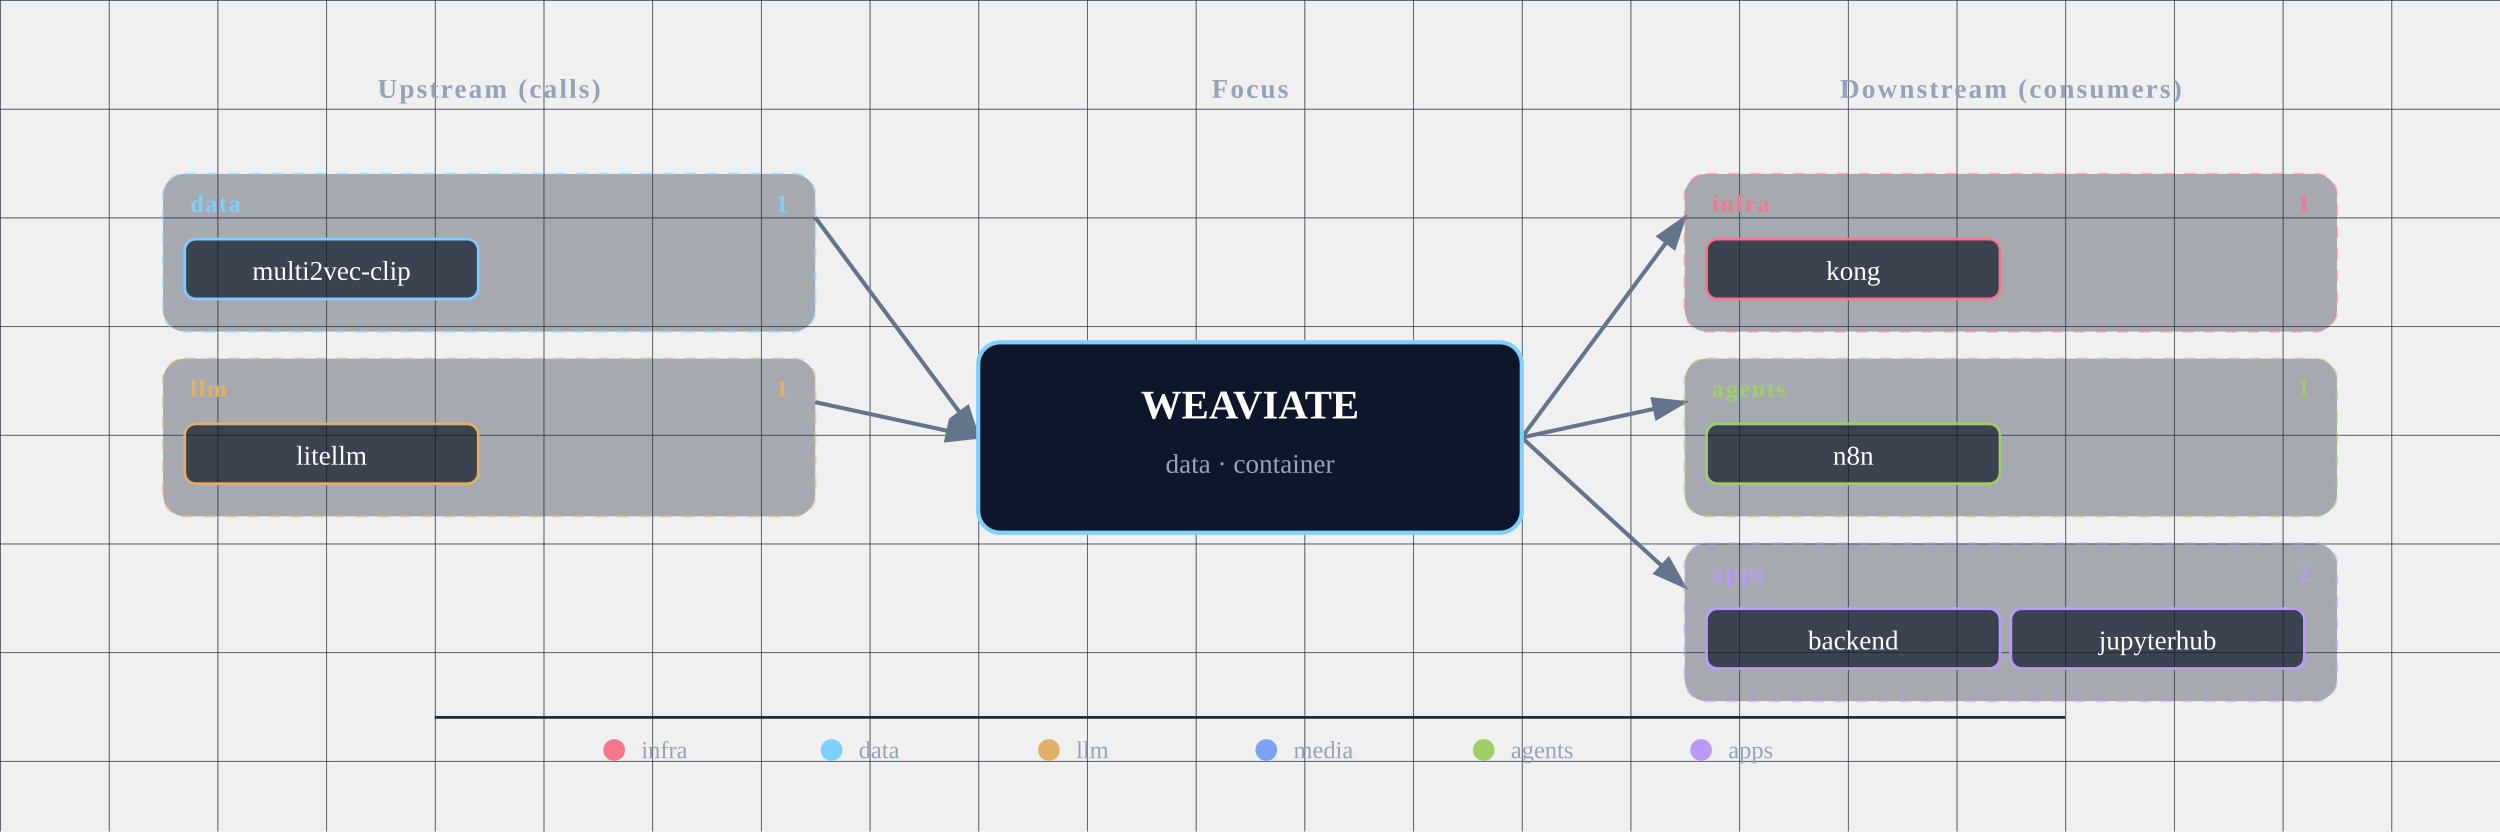
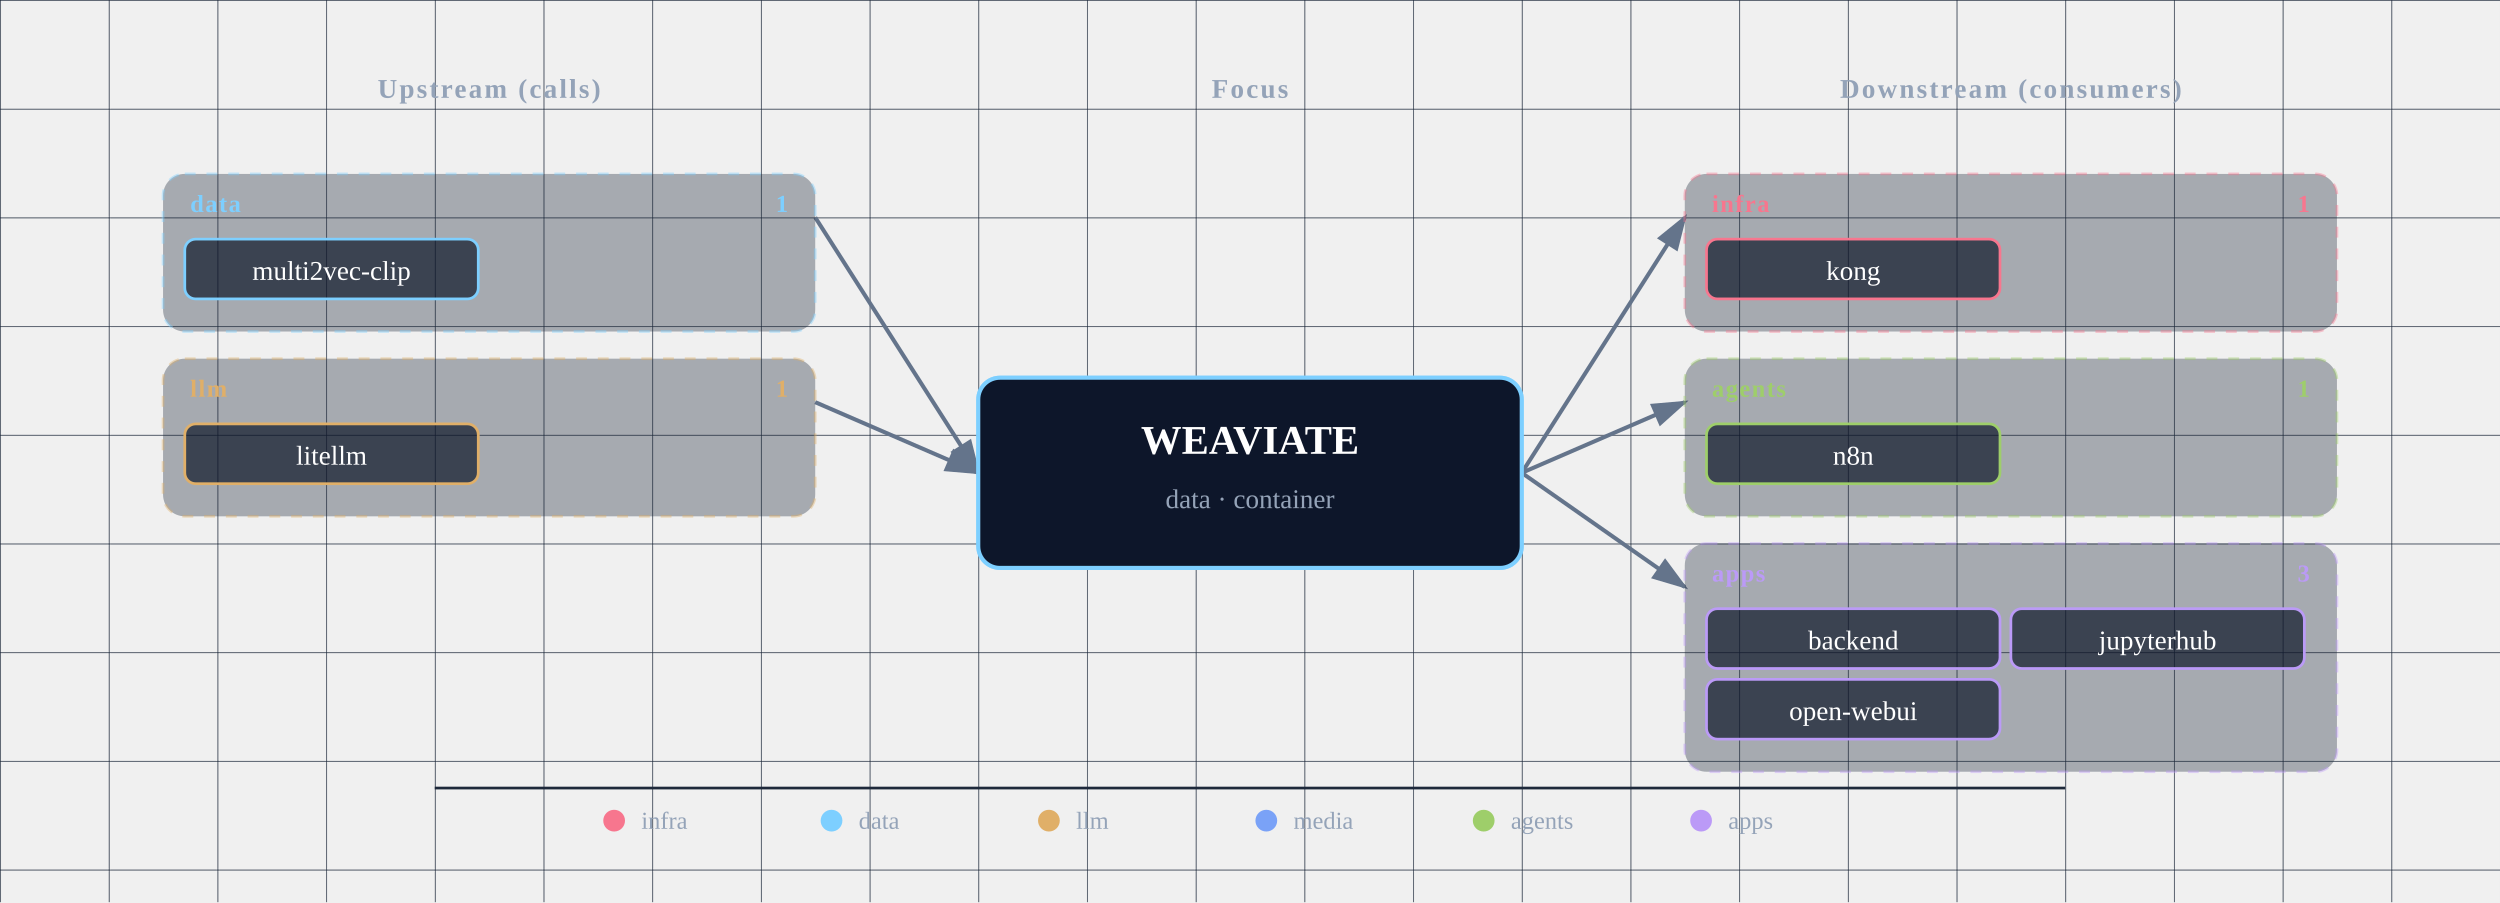
- <svg xmlns="http://www.w3.org/2000/svg" viewBox="0 0 920 306">
+ <svg xmlns="http://www.w3.org/2000/svg" viewBox="0 0 920 332">
  <defs>
    <pattern id="grid" width="40" height="40" patternUnits="userSpaceOnUse">
      <path d="M 40 0 L 0 0 0 40" fill="none" stroke="#1e293b" stroke-width="0.5" />
    </pattern>
    <marker id="arrowhead" markerWidth="9" markerHeight="6" refX="8" refY="3" orient="auto">
      <polygon points="0 0, 9 3, 0 6" fill="#64748b" />
    </marker>
    <filter id="focus-glow" x="-50%" y="-50%" width="200%" height="200%">
      <feGaussianBlur in="SourceAlpha" stdDeviation="6" />
      <feFlood flood-color="#7dcfff" flood-opacity="0.6" />
      <feComposite in2="SourceAlpha" operator="in" />
      <feMerge>
        <feMergeNode />
        <feMergeNode in="SourceGraphic" />
      </feMerge>
    </filter>
  </defs>
-   <rect width="920" height="306" fill="url(#grid)" />
+   <rect width="920" height="332" fill="url(#grid)" />
  <text x="180" y="36" fill="#94a3b8" font-size="10" font-weight="600" text-anchor="middle" letter-spacing="0.08em">Upstream (calls)</text>
  <text x="460" y="36" fill="#94a3b8" font-size="10" font-weight="600" text-anchor="middle" letter-spacing="0.08em">Focus</text>
  <text x="740" y="36" fill="#94a3b8" font-size="10" font-weight="600" text-anchor="middle" letter-spacing="0.08em">Downstream (consumers)</text>
-   <line x1="300" y1="80" x2="360" y2="161" stroke="#64748b" stroke-width="1.5" marker-end="url(#arrowhead)" />
-   <line x1="300" y1="148" x2="360" y2="161" stroke="#64748b" stroke-width="1.5" marker-end="url(#arrowhead)" />
-   <line x1="560" y1="161" x2="620" y2="80" stroke="#64748b" stroke-width="1.5" marker-end="url(#arrowhead)" />
-   <line x1="560" y1="161" x2="620" y2="148" stroke="#64748b" stroke-width="1.5" marker-end="url(#arrowhead)" />
-   <line x1="560" y1="161" x2="620" y2="216" stroke="#64748b" stroke-width="1.5" marker-end="url(#arrowhead)" />
+   <line x1="300" y1="80" x2="360" y2="174" stroke="#64748b" stroke-width="1.5" marker-end="url(#arrowhead)" />
+   <line x1="300" y1="148" x2="360" y2="174" stroke="#64748b" stroke-width="1.5" marker-end="url(#arrowhead)" />
+   <line x1="560" y1="174" x2="620" y2="80" stroke="#64748b" stroke-width="1.5" marker-end="url(#arrowhead)" />
+   <line x1="560" y1="174" x2="620" y2="148" stroke="#64748b" stroke-width="1.5" marker-end="url(#arrowhead)" />
+   <line x1="560" y1="174" x2="620" y2="216" stroke="#64748b" stroke-width="1.5" marker-end="url(#arrowhead)" />
  <g>
    <g class="cluster">
      <rect x="60" y="64" width="240" height="58" rx="8" fill="rgba(30,41,59,0.35)" stroke="#7dcfff" stroke-width="1" stroke-dasharray="4,4" stroke-opacity="0.4" />
      <text x="70" y="78" fill="#7dcfff" font-size="9" font-weight="700" text-anchor="start" style="letter-spacing:0.06em;text-transform:uppercase;">data</text>
      <text x="290" y="78" fill="#7dcfff" font-size="9" font-weight="600" text-anchor="end">1</text>
    </g>
    <g>
      <rect x="68" y="88" width="108" height="22" rx="4" fill="rgba(15,23,42,0.7)" stroke="#7dcfff" stroke-width="1" />
      <text x="122" y="103" fill="white" font-size="10" text-anchor="middle">multi2vec-clip</text>
    </g>
    <g class="cluster">
      <rect x="60" y="132" width="240" height="58" rx="8" fill="rgba(30,41,59,0.35)" stroke="#e0af68" stroke-width="1" stroke-dasharray="4,4" stroke-opacity="0.4" />
      <text x="70" y="146" fill="#e0af68" font-size="9" font-weight="700" text-anchor="start" style="letter-spacing:0.06em;text-transform:uppercase;">llm</text>
      <text x="290" y="146" fill="#e0af68" font-size="9" font-weight="600" text-anchor="end">1</text>
    </g>
    <g>
      <rect x="68" y="156" width="108" height="22" rx="4" fill="rgba(15,23,42,0.7)" stroke="#e0af68" stroke-width="1" />
      <text x="122" y="171" fill="white" font-size="10" text-anchor="middle">litellm</text>
    </g>
  </g>
  <g>
    <g class="cluster">
      <rect x="620" y="64" width="240" height="58" rx="8" fill="rgba(30,41,59,0.35)" stroke="#f7768e" stroke-width="1" stroke-dasharray="4,4" stroke-opacity="0.4" />
      <text x="630" y="78" fill="#f7768e" font-size="9" font-weight="700" text-anchor="start" style="letter-spacing:0.06em;text-transform:uppercase;">infra</text>
      <text x="850" y="78" fill="#f7768e" font-size="9" font-weight="600" text-anchor="end">1</text>
    </g>
    <g>
      <rect x="628" y="88" width="108" height="22" rx="4" fill="rgba(15,23,42,0.7)" stroke="#f7768e" stroke-width="1" />
      <text x="682" y="103" fill="white" font-size="10" text-anchor="middle">kong</text>
    </g>
    <g class="cluster">
      <rect x="620" y="132" width="240" height="58" rx="8" fill="rgba(30,41,59,0.35)" stroke="#9ece6a" stroke-width="1" stroke-dasharray="4,4" stroke-opacity="0.4" />
      <text x="630" y="146" fill="#9ece6a" font-size="9" font-weight="700" text-anchor="start" style="letter-spacing:0.06em;text-transform:uppercase;">agents</text>
      <text x="850" y="146" fill="#9ece6a" font-size="9" font-weight="600" text-anchor="end">1</text>
    </g>
    <g>
      <rect x="628" y="156" width="108" height="22" rx="4" fill="rgba(15,23,42,0.7)" stroke="#9ece6a" stroke-width="1" />
      <text x="682" y="171" fill="white" font-size="10" text-anchor="middle">n8n</text>
    </g>
    <g class="cluster">
-       <rect x="620" y="200" width="240" height="58" rx="8" fill="rgba(30,41,59,0.35)" stroke="#bb9af7" stroke-width="1" stroke-dasharray="4,4" stroke-opacity="0.4" />
+       <rect x="620" y="200" width="240" height="84" rx="8" fill="rgba(30,41,59,0.35)" stroke="#bb9af7" stroke-width="1" stroke-dasharray="4,4" stroke-opacity="0.4" />
      <text x="630" y="214" fill="#bb9af7" font-size="9" font-weight="700" text-anchor="start" style="letter-spacing:0.06em;text-transform:uppercase;">apps</text>
-       <text x="850" y="214" fill="#bb9af7" font-size="9" font-weight="600" text-anchor="end">2</text>
+       <text x="850" y="214" fill="#bb9af7" font-size="9" font-weight="600" text-anchor="end">3</text>
    </g>
    <g>
      <rect x="628" y="224" width="108" height="22" rx="4" fill="rgba(15,23,42,0.7)" stroke="#bb9af7" stroke-width="1" />
      <text x="682" y="239" fill="white" font-size="10" text-anchor="middle">backend</text>
    </g>
    <g>
      <rect x="740" y="224" width="108" height="22" rx="4" fill="rgba(15,23,42,0.7)" stroke="#bb9af7" stroke-width="1" />
      <text x="794" y="239" fill="white" font-size="10" text-anchor="middle">jupyterhub</text>
    </g>
+     <g>
+       <rect x="628" y="250" width="108" height="22" rx="4" fill="rgba(15,23,42,0.7)" stroke="#bb9af7" stroke-width="1" />
+       <text x="682" y="265" fill="white" font-size="10" text-anchor="middle">open-webui</text>
+     </g>
  </g>
  <g class="focus" filter="url(#focus-glow)">
-     <rect x="360" y="126" width="200" height="70" rx="8" fill="#0f172a" stroke="#7dcfff" stroke-width="1.5" />
-     <text x="460" y="154" fill="white" font-size="15" font-weight="700" text-anchor="middle">WEAVIATE</text>
-     <text x="460" y="174" fill="#94a3b8" font-size="10" text-anchor="middle">data · container</text>
+     <rect x="360" y="139" width="200" height="70" rx="8" fill="#0f172a" stroke="#7dcfff" stroke-width="1.5" />
+     <text x="460" y="167" fill="white" font-size="15" font-weight="700" text-anchor="middle">WEAVIATE</text>
+     <text x="460" y="187" fill="#94a3b8" font-size="10" text-anchor="middle">data · container</text>
  </g>
  <g class="legend">
-     <line x1="160" y1="264" x2="760" y2="264" stroke="#1e293b" stroke-width="1" />
-     <circle cx="226" cy="276" r="4" fill="#f7768e" />
-     <text x="236" y="279" fill="#94a3b8" font-size="9" font-weight="400" text-anchor="start">infra</text>
-     <circle cx="306" cy="276" r="4" fill="#7dcfff" />
-     <text x="316" y="279" fill="#94a3b8" font-size="9" font-weight="400" text-anchor="start">data</text>
-     <circle cx="386" cy="276" r="4" fill="#e0af68" />
-     <text x="396" y="279" fill="#94a3b8" font-size="9" font-weight="400" text-anchor="start">llm</text>
-     <circle cx="466" cy="276" r="4" fill="#7aa2f7" />
-     <text x="476" y="279" fill="#94a3b8" font-size="9" font-weight="400" text-anchor="start">media</text>
-     <circle cx="546" cy="276" r="4" fill="#9ece6a" />
-     <text x="556" y="279" fill="#94a3b8" font-size="9" font-weight="400" text-anchor="start">agents</text>
-     <circle cx="626" cy="276" r="4" fill="#bb9af7" />
-     <text x="636" y="279" fill="#94a3b8" font-size="9" font-weight="400" text-anchor="start">apps</text>
+     <line x1="160" y1="290" x2="760" y2="290" stroke="#1e293b" stroke-width="1" />
+     <circle cx="226" cy="302" r="4" fill="#f7768e" />
+     <text x="236" y="305" fill="#94a3b8" font-size="9" font-weight="400" text-anchor="start">infra</text>
+     <circle cx="306" cy="302" r="4" fill="#7dcfff" />
+     <text x="316" y="305" fill="#94a3b8" font-size="9" font-weight="400" text-anchor="start">data</text>
+     <circle cx="386" cy="302" r="4" fill="#e0af68" />
+     <text x="396" y="305" fill="#94a3b8" font-size="9" font-weight="400" text-anchor="start">llm</text>
+     <circle cx="466" cy="302" r="4" fill="#7aa2f7" />
+     <text x="476" y="305" fill="#94a3b8" font-size="9" font-weight="400" text-anchor="start">media</text>
+     <circle cx="546" cy="302" r="4" fill="#9ece6a" />
+     <text x="556" y="305" fill="#94a3b8" font-size="9" font-weight="400" text-anchor="start">agents</text>
+     <circle cx="626" cy="302" r="4" fill="#bb9af7" />
+     <text x="636" y="305" fill="#94a3b8" font-size="9" font-weight="400" text-anchor="start">apps</text>
  </g>
</svg>
